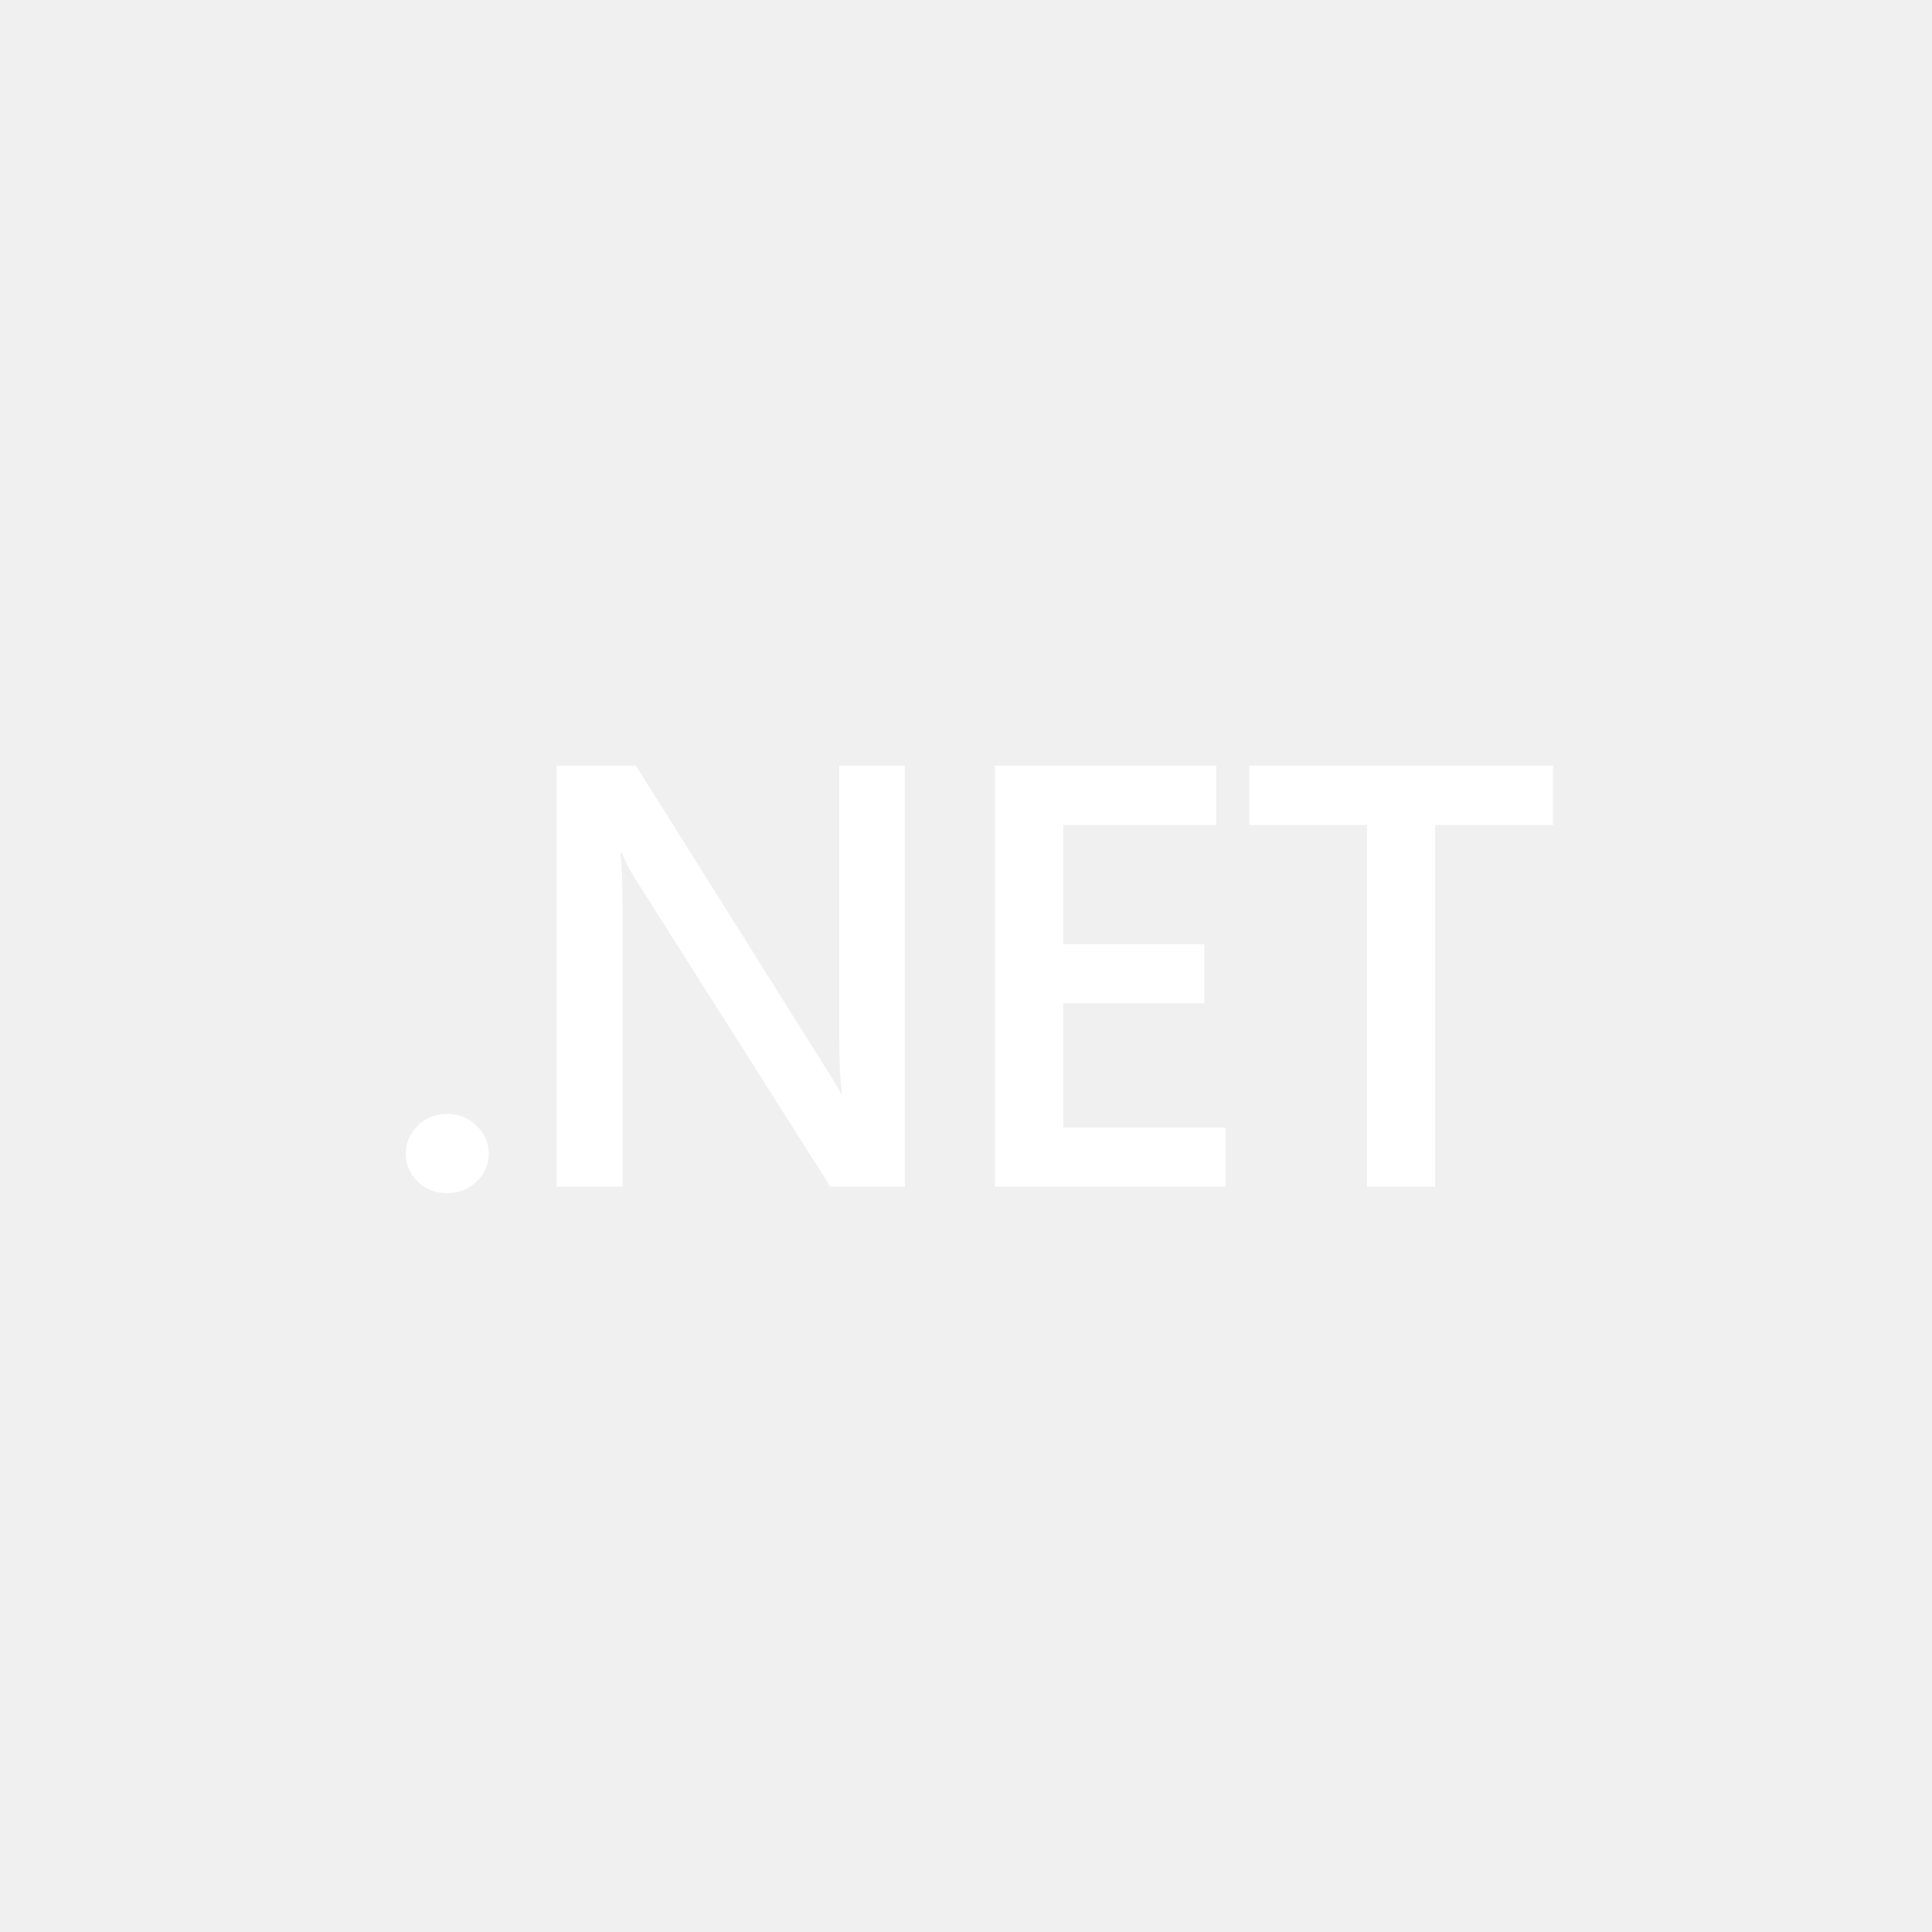
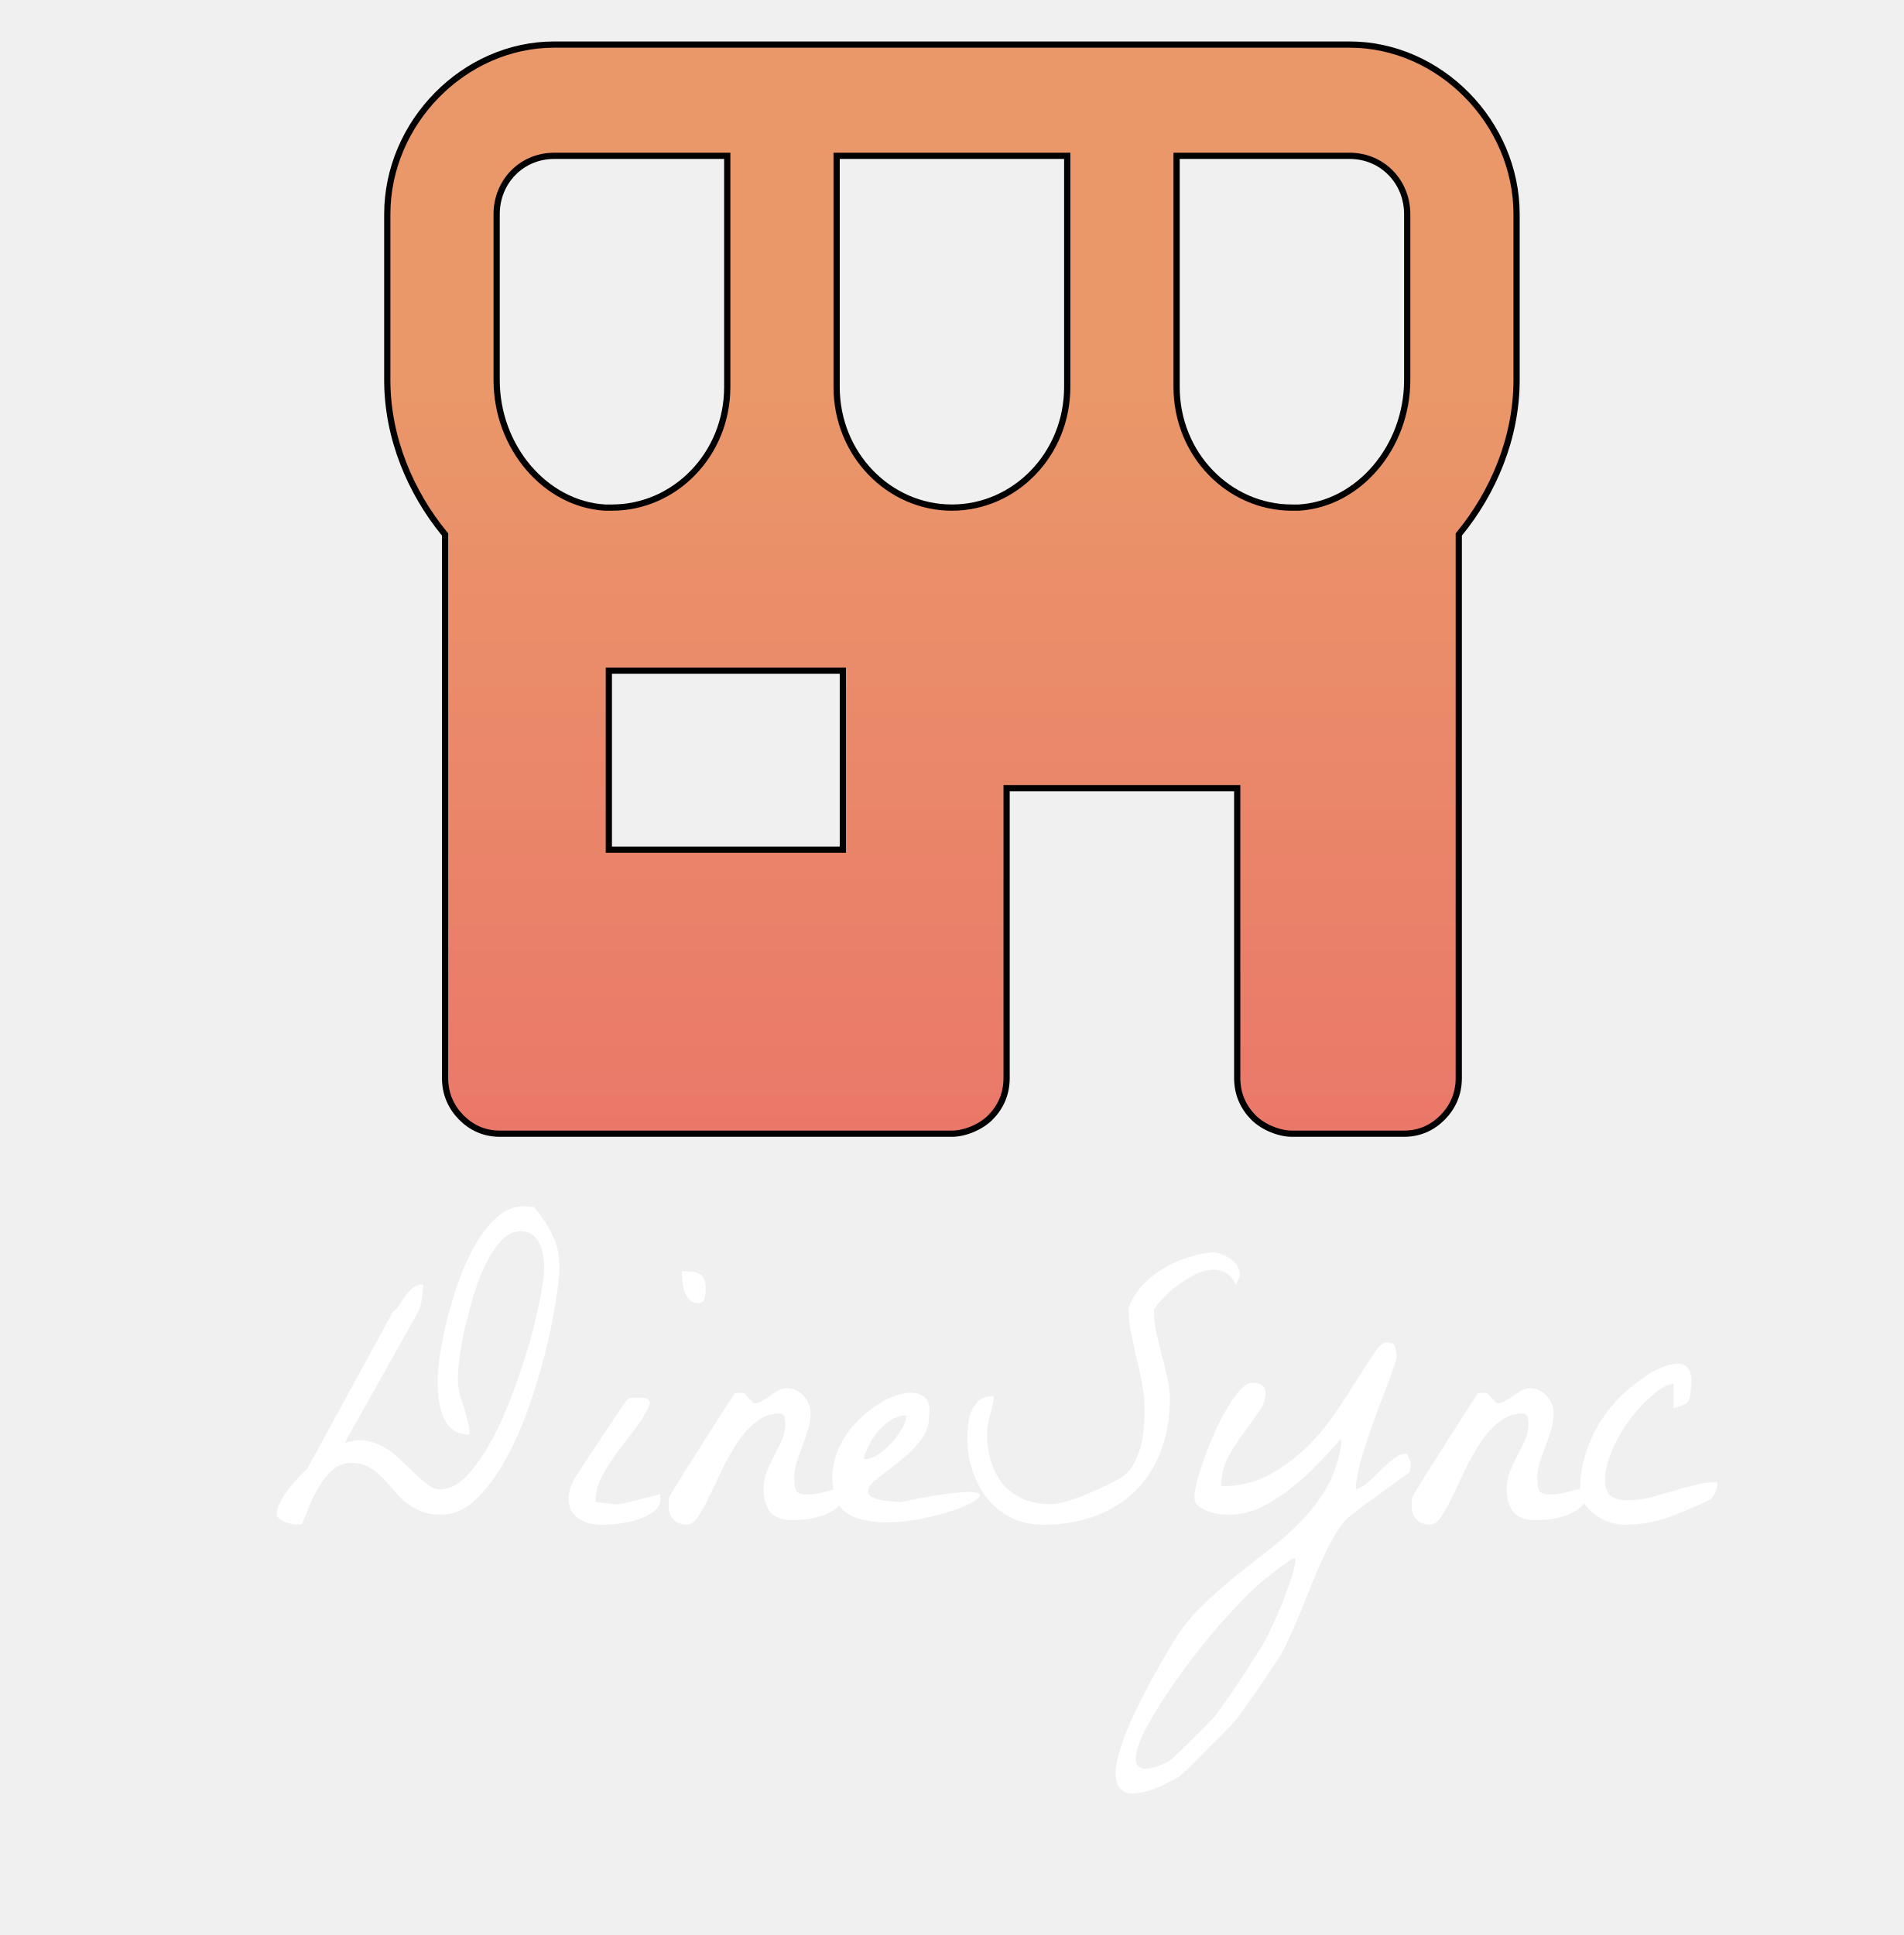
- <svg xmlns="http://www.w3.org/2000/svg" width="456" height="456" viewBox="0 0 456 456" version="1.1" xml:space="preserve" style="fill-rule:evenodd;clip-rule:evenodd;stroke-linejoin:round;stroke-miterlimit:2;">
-   <path d="m 105.5,281.609 c -2.703,0 -5.001,-0.9 -6.893,-2.702 -1.892,-1.848 -2.838,-4.042 -2.838,-6.582 0,-2.587 0.946,-4.804 2.838,-6.652 1.892,-1.848 4.19,-2.772 6.893,-2.772 2.748,0 5.068,0.924 6.96,2.772 1.937,1.848 2.906,4.064 2.906,6.652 0,2.54 -0.968,4.734 -2.906,6.582 -1.892,1.802 -4.212,2.702 -6.96,2.702 z" style="fill:#ffffff;fill-rule:nonzero;stroke-width:0.838" />
-   <path d="M 213.561,280.084 H 195.99 L 149.7,207.054 c -1.171,-1.848 -2.14,-3.765 -2.906,-5.751 h -0.406 c 0.361,2.125 0.541,6.675 0.541,13.65 v 65.132 h -15.543 v -99.36 h 18.719 l 44.737,71.298 c 1.892,2.957 3.109,4.989 3.649,6.098 h 0.27 c -0.45,-2.632 -0.676,-7.09 -0.676,-13.373 v -64.023 h 15.476 z" style="fill:#ffffff;fill-rule:nonzero;stroke-width:0.838" />
-   <path d="m 289.251,280.084 h -54.401 v -99.36 h 52.238 v 13.997 h -36.154 v 28.131 h 33.316 v 13.927 h -33.316 v 29.378 h 38.316 z" style="fill:#ffffff;fill-rule:nonzero;stroke-width:0.838" />
-   <path d="M 366.565,194.721 H 338.722 v 85.363 h -16.084 v -85.363 h -27.775 v -13.997 h 71.701 z" style="fill:#ffffff;fill-rule:nonzero;stroke-width:0.838" />
+ <svg xmlns="http://www.w3.org/2000/svg" width="306" height="311" viewBox="0 0 306 311" fill="none">
+   <g clip-path="url(#clip0_1_3)">
+     <path d="M71.536 86.08V85.902L71.422 85.763C66.019 79.174 62.246 70.397 62.246 61.089V34.432C62.246 19.706 74.598 7.164 89.068 7.164H216.932C231.402 7.164 243.754 19.706 243.754 34.432V61.089C243.754 70.397 239.981 79.174 234.578 85.763L234.464 85.902V86.08V173.271C234.464 175.904 233.432 178.003 231.876 179.585C230.319 181.167 228.258 182.212 225.675 182.212H207.643C205.591 182.212 202.987 181.155 201.442 179.585C199.886 178.003 198.854 175.904 198.854 173.271V127.177V126.677H198.354H162.289H161.789V127.177V173.271C161.789 175.904 160.757 178.003 159.201 179.585C157.656 181.155 155.052 182.212 153 182.212H80.325C77.742 182.212 75.681 181.167 74.124 179.585C72.568 178.003 71.536 175.904 71.536 173.271V86.08ZM208.736 81.582H208.751L208.766 81.581C218.364 81.007 226.175 71.858 226.175 61.089V34.432C226.175 29.165 222.134 25.046 216.932 25.046H189.611H189.111V25.546V62.2C189.111 73.01 197.514 81.582 207.643 81.582H208.736ZM134.968 25.046H134.468V25.546V62.2C134.468 73.01 142.871 81.582 153 81.582C163.129 81.582 171.532 73.01 171.532 62.2V25.546V25.046H171.032H134.968ZM116.889 25.546V25.046H116.389H89.068C83.866 25.046 79.825 29.165 79.825 34.432V61.089C79.825 71.858 87.636 81.007 97.234 81.581L97.249 81.582H97.264H98.357C108.486 81.582 116.889 73.01 116.889 62.2V25.546ZM134.968 136.562H135.468V136.062V108.295V107.795H134.968H98.357H97.857V108.295V136.062V136.562H98.357H134.968Z" fill="url(#paint0_linear_1_3)" stroke="black" />
+     <path d="M44.469 243.375C44.469 242.75 44.677 242.062 45.094 241.312C45.51 240.521 45.99 239.792 46.531 239.125C47.115 238.417 47.656 237.792 48.156 237.25C48.698 236.708 49.094 236.333 49.344 236.125L63.094 210.938C63.51 210.604 63.885 210.188 64.219 209.688C64.552 209.146 64.885 208.646 65.219 208.188C65.594 207.688 65.99 207.271 66.406 206.938C66.865 206.604 67.406 206.438 68.031 206.438C68.031 207.104 67.948 207.917 67.781 208.875C67.656 209.792 67.448 210.479 67.156 210.938L55.344 232C56.594 231.5 57.74 231.354 58.781 231.562C59.865 231.729 60.865 232.083 61.781 232.625C62.698 233.167 63.552 233.833 64.344 234.625C65.177 235.375 65.948 236.104 66.656 236.812C67.406 237.521 68.115 238.125 68.781 238.625C69.448 239.125 70.115 239.375 70.781 239.375C72.24 239.375 73.656 238.646 75.031 237.188C76.406 235.729 77.719 233.854 78.969 231.562C80.219 229.271 81.365 226.729 82.406 223.938C83.448 221.146 84.344 218.438 85.094 215.812C85.844 213.146 86.427 210.729 86.844 208.562C87.26 206.354 87.469 204.708 87.469 203.625C87.469 203.042 87.406 202.417 87.281 201.75C87.198 201.042 87.01 200.417 86.719 199.875C86.427 199.292 86.031 198.812 85.531 198.438C85.073 198.062 84.469 197.875 83.719 197.875C82.594 197.875 81.573 198.354 80.656 199.312C79.74 200.271 78.906 201.5 78.156 203C77.406 204.5 76.74 206.188 76.156 208.062C75.615 209.896 75.135 211.688 74.719 213.438C74.344 215.188 74.052 216.792 73.844 218.25C73.677 219.708 73.594 220.812 73.594 221.562C73.594 222.396 73.677 223.188 73.844 223.938C74.052 224.688 74.281 225.417 74.531 226.125C74.781 226.833 74.99 227.562 75.156 228.312C75.365 229.021 75.469 229.771 75.469 230.562C74.302 230.562 73.365 230.271 72.656 229.688C71.99 229.104 71.49 228.375 71.156 227.5C70.823 226.625 70.594 225.688 70.469 224.688C70.385 223.646 70.344 222.688 70.344 221.812C70.344 220.812 70.469 219.417 70.719 217.625C71.01 215.833 71.406 213.917 71.906 211.875C72.448 209.792 73.094 207.688 73.844 205.562C74.635 203.438 75.531 201.521 76.531 199.812C77.573 198.062 78.719 196.646 79.969 195.562C81.26 194.438 82.656 193.875 84.156 193.875C84.281 193.875 84.552 193.896 84.969 193.938C85.427 193.979 85.719 194 85.844 194C86.51 194.833 87.094 195.625 87.594 196.375C88.094 197.125 88.51 197.875 88.844 198.625C89.219 199.375 89.49 200.167 89.656 201C89.823 201.833 89.906 202.771 89.906 203.812C89.906 205.104 89.698 206.979 89.281 209.438C88.906 211.896 88.344 214.604 87.594 217.562C86.844 220.479 85.927 223.479 84.844 226.562C83.76 229.604 82.51 232.375 81.094 234.875C79.677 237.375 78.115 239.438 76.406 241.062C74.698 242.646 72.865 243.438 70.906 243.438C69.573 243.438 68.427 243.229 67.469 242.812C66.552 242.396 65.74 241.896 65.031 241.312C64.323 240.688 63.677 240.021 63.094 239.312C62.51 238.562 61.906 237.896 61.281 237.312C60.656 236.688 59.969 236.167 59.219 235.75C58.469 235.333 57.552 235.125 56.469 235.125C55.344 235.125 54.365 235.479 53.531 236.188C52.698 236.896 51.969 237.771 51.344 238.812C50.719 239.854 50.177 240.938 49.719 242.062C49.26 243.188 48.865 244.167 48.531 245C48.448 245 48.302 245 48.094 245C47.927 245.042 47.802 245.062 47.719 245.062C47.51 245.062 47.219 245.021 46.844 244.938C46.51 244.854 46.156 244.75 45.781 244.625C45.448 244.458 45.135 244.271 44.844 244.062C44.594 243.854 44.469 243.625 44.469 243.375ZM91.406 240.938C91.406 240.354 91.469 239.854 91.594 239.438C91.719 238.979 91.948 238.396 92.281 237.688C92.573 237.271 93.094 236.479 93.844 235.312C94.635 234.146 95.448 232.917 96.281 231.625C97.156 230.333 97.969 229.125 98.719 228C99.51 226.833 100.052 226.021 100.344 225.562C100.719 225.021 101.01 224.729 101.219 224.688C101.427 224.646 101.823 224.625 102.406 224.625C102.781 224.625 103.177 224.646 103.594 224.688C104.052 224.729 104.344 225.021 104.469 225.562C103.885 226.979 103.094 228.333 102.094 229.625C101.135 230.875 100.177 232.125 99.219 233.375C98.302 234.625 97.49 235.917 96.781 237.25C96.073 238.542 95.719 239.938 95.719 241.438C95.885 241.438 96.135 241.458 96.469 241.5C96.844 241.542 97.24 241.583 97.656 241.625C98.073 241.667 98.448 241.708 98.781 241.75C99.156 241.792 99.427 241.792 99.594 241.75C99.844 241.708 100.26 241.625 100.844 241.5C101.469 241.333 102.115 241.167 102.781 241C103.49 240.833 104.156 240.667 104.781 240.5C105.406 240.333 105.844 240.208 106.094 240.125C106.094 240.208 106.094 240.354 106.094 240.562C106.135 240.729 106.156 240.854 106.156 240.938C106.156 241.771 105.76 242.458 104.969 243C104.219 243.542 103.323 243.979 102.281 244.312C101.281 244.604 100.24 244.812 99.156 244.938C98.115 245.021 97.302 245.062 96.719 245.062C96.094 245.062 95.448 245 94.781 244.875C94.156 244.708 93.594 244.458 93.094 244.125C92.594 243.792 92.177 243.375 91.844 242.875C91.552 242.333 91.406 241.688 91.406 240.938ZM109.594 204.312C110.135 204.312 110.635 204.333 111.094 204.375C111.552 204.417 111.948 204.521 112.281 204.688C112.615 204.854 112.885 205.104 113.094 205.438C113.302 205.771 113.406 206.229 113.406 206.812C113.406 207.062 113.406 207.333 113.406 207.625C113.406 207.917 113.365 208.208 113.281 208.5C113.24 208.75 113.135 208.979 112.969 209.188C112.802 209.354 112.531 209.438 112.156 209.438C111.573 209.438 111.094 209.229 110.719 208.812C110.385 208.396 110.135 207.917 109.969 207.375C109.802 206.792 109.698 206.208 109.656 205.625C109.615 205.042 109.594 204.604 109.594 204.312ZM107.469 242.188C107.469 241.812 107.469 241.521 107.469 241.312C107.469 241.104 107.49 240.917 107.531 240.75C107.615 240.542 107.719 240.333 107.844 240.125C107.969 239.917 108.135 239.646 108.344 239.312C108.677 238.729 109.302 237.708 110.219 236.25C111.135 234.792 112.115 233.25 113.156 231.625C114.198 230 115.177 228.458 116.094 227C117.052 225.542 117.719 224.521 118.094 223.938C118.135 223.896 118.24 223.875 118.406 223.875C118.615 223.875 118.76 223.875 118.844 223.875C118.927 223.875 119.073 223.875 119.281 223.875C119.49 223.875 119.615 223.896 119.656 223.938C119.698 223.979 119.781 224.083 119.906 224.25C120.073 224.417 120.24 224.604 120.406 224.812C120.615 224.979 120.781 225.146 120.906 225.312C121.073 225.479 121.198 225.562 121.281 225.562C121.656 225.562 122.052 225.438 122.469 225.188C122.885 224.938 123.302 224.667 123.719 224.375C124.177 224.042 124.635 223.75 125.094 223.5C125.552 223.25 126.031 223.125 126.531 223.125C127.073 223.125 127.573 223.25 128.031 223.5C128.49 223.75 128.885 224.062 129.219 224.438C129.552 224.812 129.802 225.229 129.969 225.688C130.177 226.146 130.281 226.604 130.281 227.062C130.281 228.021 130.135 228.938 129.844 229.812C129.594 230.688 129.302 231.562 128.969 232.438C128.635 233.271 128.323 234.125 128.031 235C127.781 235.833 127.656 236.708 127.656 237.625C127.656 238.542 127.76 239.208 127.969 239.625C128.177 240 128.76 240.188 129.719 240.188C130.844 240.188 131.906 240.021 132.906 239.688C133.948 239.354 135.01 239.188 136.094 239.188C136.094 240.188 135.781 241.021 135.156 241.688C134.573 242.354 133.823 242.896 132.906 243.312C132.031 243.688 131.073 243.958 130.031 244.125C129.031 244.25 128.115 244.312 127.281 244.312C125.698 244.312 124.531 243.875 123.781 243C123.073 242.083 122.719 240.875 122.719 239.375C122.719 238.375 122.885 237.438 123.219 236.562C123.594 235.688 123.99 234.833 124.406 234C124.865 233.167 125.281 232.333 125.656 231.5C126.031 230.667 126.219 229.771 126.219 228.812C126.219 228.562 126.177 228.229 126.094 227.812C126.01 227.396 125.74 227.188 125.281 227.188C123.906 227.188 122.656 227.625 121.531 228.5C120.448 229.375 119.448 230.479 118.531 231.812C117.656 233.146 116.844 234.583 116.094 236.125C115.385 237.667 114.698 239.104 114.031 240.438C113.406 241.771 112.802 242.875 112.219 243.75C111.635 244.625 111.031 245.062 110.406 245.062C109.531 245.062 108.823 244.792 108.281 244.25C107.74 243.708 107.469 243.021 107.469 242.188ZM134.719 241.75C134.01 240.167 133.698 238.625 133.781 237.125C133.865 235.583 134.198 234.146 134.781 232.812C135.406 231.438 136.198 230.208 137.156 229.125C138.156 228 139.219 227.042 140.344 226.25C141.469 225.417 142.594 224.792 143.719 224.375C144.885 223.958 145.906 223.792 146.781 223.875C147.656 223.917 148.344 224.229 148.844 224.812C149.344 225.396 149.51 226.292 149.344 227.5C149.344 229.125 148.823 230.542 147.781 231.75C146.781 232.958 145.656 234.042 144.406 235C143.198 235.958 142.073 236.833 141.031 237.625C140.031 238.375 139.531 239.083 139.531 239.75C139.531 240.125 139.74 240.417 140.156 240.625C140.615 240.833 141.135 241 141.719 241.125C142.302 241.208 142.885 241.271 143.469 241.312C144.052 241.354 144.469 241.396 144.719 241.438C148.635 240.604 151.573 240.104 153.531 239.938C155.49 239.729 156.719 239.75 157.219 240C157.719 240.208 157.615 240.562 156.906 241.062C156.24 241.521 155.198 242.021 153.781 242.562C152.365 243.062 150.719 243.521 148.844 243.938C146.969 244.354 145.115 244.604 143.281 244.688C141.448 244.729 139.74 244.542 138.156 244.125C136.615 243.708 135.469 242.917 134.719 241.75ZM145.656 227.5C144.823 227.5 144.031 227.729 143.281 228.188C142.531 228.646 141.844 229.229 141.219 229.938C140.635 230.604 140.135 231.354 139.719 232.188C139.302 232.979 138.99 233.729 138.781 234.438C138.865 234.479 138.927 234.5 138.969 234.5H139.156C139.74 234.5 140.406 234.25 141.156 233.75C141.906 233.25 142.615 232.646 143.281 231.938C143.948 231.188 144.51 230.417 144.969 229.625C145.427 228.833 145.656 228.125 145.656 227.5ZM155.469 231.188C155.469 230.521 155.51 229.792 155.594 229C155.677 228.167 155.865 227.417 156.156 226.75C156.448 226.083 156.865 225.521 157.406 225.062C157.99 224.604 158.76 224.375 159.719 224.375C159.719 224.917 159.656 225.417 159.531 225.875C159.448 226.333 159.323 226.792 159.156 227.25C159.031 227.708 158.906 228.208 158.781 228.75C158.698 229.25 158.656 229.812 158.656 230.438C158.656 232.021 158.865 233.5 159.281 234.875C159.698 236.25 160.323 237.458 161.156 238.5C162.031 239.5 163.094 240.292 164.344 240.875C165.635 241.458 167.156 241.75 168.906 241.75C169.656 241.75 170.573 241.583 171.656 241.25C172.74 240.917 173.823 240.521 174.906 240.062C175.99 239.604 176.99 239.146 177.906 238.688C178.823 238.229 179.469 237.896 179.844 237.688C180.76 237.188 181.49 236.5 182.031 235.625C182.573 234.708 182.99 233.729 183.281 232.688C183.573 231.604 183.76 230.521 183.844 229.438C183.927 228.312 183.969 227.312 183.969 226.438C183.969 225.021 183.823 223.646 183.531 222.312C183.281 220.938 182.99 219.583 182.656 218.25C182.365 216.917 182.073 215.583 181.781 214.25C181.531 212.917 181.406 211.562 181.406 210.188C181.865 208.896 182.573 207.729 183.531 206.688C184.531 205.604 185.656 204.688 186.906 203.938C188.198 203.146 189.573 202.521 191.031 202.062C192.49 201.604 193.906 201.333 195.281 201.25C196.406 201.542 197.26 201.917 197.844 202.375C198.427 202.792 198.823 203.25 199.031 203.75C199.281 204.25 199.344 204.729 199.219 205.188C199.094 205.646 198.885 206.062 198.594 206.438C198.135 205.438 197.531 204.771 196.781 204.438C196.073 204.104 195.26 204 194.344 204.125C193.469 204.25 192.573 204.562 191.656 205.062C190.74 205.562 189.865 206.125 189.031 206.75C188.198 207.375 187.469 208.042 186.844 208.75C186.219 209.417 185.76 210 185.469 210.5C185.469 211.75 185.594 212.979 185.844 214.188C186.135 215.354 186.427 216.542 186.719 217.75C187.052 218.917 187.344 220.104 187.594 221.312C187.885 222.479 188.031 223.688 188.031 224.938C188.031 227.938 187.552 230.688 186.594 233.188C185.677 235.646 184.323 237.771 182.531 239.562C180.781 241.312 178.635 242.667 176.094 243.625C173.594 244.583 170.781 245.062 167.656 245.062C165.698 245.062 163.948 244.667 162.406 243.875C160.906 243.083 159.635 242.042 158.594 240.75C157.594 239.417 156.823 237.917 156.281 236.25C155.74 234.583 155.469 232.896 155.469 231.188ZM188.594 263.875C189.927 261.708 191.469 259.771 193.219 258.062C194.969 256.396 196.76 254.812 198.594 253.312C200.469 251.812 202.323 250.354 204.156 248.938C205.99 247.521 207.677 246 209.219 244.375C210.802 242.75 212.156 240.958 213.281 239C214.406 237 215.177 234.688 215.594 232.062C215.594 231.979 215.573 231.854 215.531 231.688C215.531 231.479 215.531 231.333 215.531 231.25C214.573 232.375 213.406 233.646 212.031 235.062C210.698 236.479 209.24 237.812 207.656 239.062C206.115 240.312 204.49 241.354 202.781 242.188C201.073 243.021 199.406 243.438 197.781 243.438C197.365 243.438 196.823 243.417 196.156 243.375C195.531 243.292 194.906 243.146 194.281 242.938C193.656 242.729 193.115 242.438 192.656 242.062C192.198 241.688 191.969 241.188 191.969 240.562C191.969 240.021 192.115 239.188 192.406 238.062C192.698 236.938 193.094 235.688 193.594 234.312C194.094 232.938 194.656 231.542 195.281 230.125C195.906 228.708 196.573 227.417 197.281 226.25C197.99 225.083 198.677 224.125 199.344 223.375C200.052 222.625 200.698 222.25 201.281 222.25C201.865 222.25 202.365 222.375 202.781 222.625C203.198 222.875 203.406 223.292 203.406 223.875C203.406 224.917 203.031 225.958 202.281 227C201.531 228.042 200.719 229.167 199.844 230.375C198.969 231.542 198.156 232.812 197.406 234.188C196.656 235.562 196.281 237.125 196.281 238.875C199.031 238.875 201.51 238.312 203.719 237.188C205.927 236.021 207.927 234.583 209.719 232.875C211.51 231.167 213.094 229.312 214.469 227.312C215.844 225.312 217.052 223.458 218.094 221.75C219.177 220.042 220.094 218.625 220.844 217.5C221.635 216.333 222.302 215.75 222.844 215.75C223.635 215.75 224.094 216 224.219 216.5C224.385 216.958 224.469 217.542 224.469 218.25C224.094 219.542 223.573 221.062 222.906 222.812C222.24 224.521 221.552 226.333 220.844 228.25C220.177 230.125 219.552 232 218.969 233.875C218.427 235.75 218.073 237.458 217.906 239C217.906 239.042 217.906 239.104 217.906 239.188C217.948 239.271 217.969 239.333 217.969 239.375C218.719 239.125 219.427 238.688 220.094 238.062C220.76 237.438 221.406 236.812 222.031 236.188C222.698 235.521 223.365 234.938 224.031 234.438C224.698 233.896 225.385 233.625 226.094 233.625C226.135 233.625 226.281 233.917 226.531 234.5C226.823 235.083 226.823 235.792 226.531 236.625C226.156 236.917 225.469 237.417 224.469 238.125C223.51 238.833 222.49 239.583 221.406 240.375C220.323 241.125 219.302 241.875 218.344 242.625C217.385 243.333 216.719 243.875 216.344 244.25C215.76 244.833 215.156 245.667 214.531 246.75C213.906 247.833 213.281 249.042 212.656 250.375C212.031 251.75 211.406 253.188 210.781 254.688C210.198 256.188 209.615 257.646 209.031 259.062C208.448 260.521 207.865 261.854 207.281 263.062C206.74 264.312 206.24 265.333 205.781 266.125C205.573 266.458 205.135 267.104 204.469 268.062C203.844 269.062 203.135 270.125 202.344 271.25C201.594 272.375 200.844 273.438 200.094 274.438C199.385 275.479 198.844 276.208 198.469 276.625C198.302 276.833 197.844 277.312 197.094 278.062C196.344 278.854 195.49 279.708 194.531 280.625C193.615 281.583 192.698 282.521 191.781 283.438C190.823 284.354 190.094 285.042 189.594 285.5C189.094 285.792 188.427 286.146 187.594 286.562C186.76 287.021 185.906 287.396 185.031 287.688C184.115 287.979 183.24 288.167 182.406 288.25C181.531 288.333 180.823 288.146 180.281 287.688C179.74 287.271 179.427 286.542 179.344 285.5C179.219 284.5 179.448 283.062 180.031 281.188C180.573 279.354 181.531 277.021 182.906 274.188C184.281 271.354 186.177 267.917 188.594 263.875ZM208.219 250.438C208.135 250.438 207.99 250.458 207.781 250.5C207.615 250.583 207.49 250.646 207.406 250.688C207.323 250.771 207.135 250.917 206.844 251.125C206.552 251.333 206.219 251.562 205.844 251.812C205.51 252.062 205.177 252.312 204.844 252.562C204.552 252.812 204.344 253 204.219 253.125C203.052 253.958 201.719 255.125 200.219 256.625C198.719 258.167 197.156 259.854 195.531 261.688C193.948 263.562 192.385 265.521 190.844 267.562C189.302 269.646 187.927 271.625 186.719 273.5C185.469 275.417 184.469 277.167 183.719 278.75C182.969 280.333 182.573 281.604 182.531 282.562C182.49 283.521 182.885 284.083 183.719 284.25C184.552 284.417 185.969 284.021 187.969 283.062C188.385 282.688 188.99 282.125 189.781 281.375C190.531 280.667 191.281 279.917 192.031 279.125C192.823 278.375 193.531 277.667 194.156 277C194.781 276.375 195.156 275.979 195.281 275.812C195.49 275.521 195.823 275.062 196.281 274.438C196.74 273.812 197.24 273.104 197.781 272.312C198.323 271.521 198.885 270.688 199.469 269.812C200.052 268.938 200.594 268.083 201.094 267.25C201.635 266.458 202.094 265.75 202.469 265.125C202.885 264.5 203.177 264.021 203.344 263.688C203.719 263.021 204.177 262.062 204.719 260.812C205.302 259.604 205.844 258.333 206.344 257C206.844 255.708 207.281 254.458 207.656 253.25C208.031 252.042 208.219 251.104 208.219 250.438ZM226.906 242.188C226.906 241.812 226.906 241.521 226.906 241.312C226.906 241.104 226.927 240.917 226.969 240.75C227.052 240.542 227.156 240.333 227.281 240.125C227.406 239.917 227.573 239.646 227.781 239.312C228.115 238.729 228.74 237.708 229.656 236.25C230.573 234.792 231.552 233.25 232.594 231.625C233.635 230 234.615 228.458 235.531 227C236.49 225.542 237.156 224.521 237.531 223.938C237.573 223.896 237.677 223.875 237.844 223.875C238.052 223.875 238.198 223.875 238.281 223.875C238.365 223.875 238.51 223.875 238.719 223.875C238.927 223.875 239.052 223.896 239.094 223.938C239.135 223.979 239.219 224.083 239.344 224.25C239.51 224.417 239.677 224.604 239.844 224.812C240.052 224.979 240.219 225.146 240.344 225.312C240.51 225.479 240.635 225.562 240.719 225.562C241.094 225.562 241.49 225.438 241.906 225.188C242.323 224.938 242.74 224.667 243.156 224.375C243.615 224.042 244.073 223.75 244.531 223.5C244.99 223.25 245.469 223.125 245.969 223.125C246.51 223.125 247.01 223.25 247.469 223.5C247.927 223.75 248.323 224.062 248.656 224.438C248.99 224.812 249.24 225.229 249.406 225.688C249.615 226.146 249.719 226.604 249.719 227.062C249.719 228.021 249.573 228.938 249.281 229.812C249.031 230.688 248.74 231.562 248.406 232.438C248.073 233.271 247.76 234.125 247.469 235C247.219 235.833 247.094 236.708 247.094 237.625C247.094 238.542 247.198 239.208 247.406 239.625C247.615 240 248.198 240.188 249.156 240.188C250.281 240.188 251.344 240.021 252.344 239.688C253.385 239.354 254.448 239.188 255.531 239.188C255.531 240.188 255.219 241.021 254.594 241.688C254.01 242.354 253.26 242.896 252.344 243.312C251.469 243.688 250.51 243.958 249.469 244.125C248.469 244.25 247.552 244.312 246.719 244.312C245.135 244.312 243.969 243.875 243.219 243C242.51 242.083 242.156 240.875 242.156 239.375C242.156 238.375 242.323 237.438 242.656 236.562C243.031 235.688 243.427 234.833 243.844 234C244.302 233.167 244.719 232.333 245.094 231.5C245.469 230.667 245.656 229.771 245.656 228.812C245.656 228.562 245.615 228.229 245.531 227.812C245.448 227.396 245.177 227.188 244.719 227.188C243.344 227.188 242.094 227.625 240.969 228.5C239.885 229.375 238.885 230.479 237.969 231.812C237.094 233.146 236.281 234.583 235.531 236.125C234.823 237.667 234.135 239.104 233.469 240.438C232.844 241.771 232.24 242.875 231.656 243.75C231.073 244.625 230.469 245.062 229.844 245.062C228.969 245.062 228.26 244.792 227.719 244.25C227.177 243.708 226.906 243.021 226.906 242.188ZM268.969 222.375C268.01 222.5 266.906 223.104 265.656 224.188C264.406 225.229 263.198 226.521 262.031 228.062C260.906 229.562 259.948 231.208 259.156 233C258.365 234.75 257.969 236.375 257.969 237.875C257.969 239.083 258.281 239.938 258.906 240.438C259.531 240.896 260.427 241.125 261.594 241.125C262.844 241.125 264.052 240.979 265.219 240.688C266.427 240.354 267.615 240.021 268.781 239.688C269.99 239.312 271.177 238.979 272.344 238.688C273.552 238.354 274.781 238.188 276.031 238.188C276.031 238.771 275.948 239.271 275.781 239.688C275.615 240.062 275.365 240.479 275.031 240.938C272.865 241.979 270.635 242.938 268.344 243.812C266.052 244.646 263.656 245.062 261.156 245.062C260.406 245.062 259.615 244.938 258.781 244.688C257.948 244.396 257.177 244 256.469 243.5C255.76 243 255.156 242.396 254.656 241.688C254.198 240.979 253.969 240.188 253.969 239.312C253.969 237.438 254.24 235.625 254.781 233.875C255.323 232.083 256.073 230.396 257.031 228.812C257.99 227.229 259.135 225.771 260.469 224.438C261.844 223.104 263.323 221.938 264.906 220.938V220.875C265.531 220.5 266.24 220.146 267.031 219.812C267.865 219.438 268.635 219.229 269.344 219.188C270.052 219.104 270.635 219.271 271.094 219.688C271.594 220.062 271.844 220.792 271.844 221.875C271.844 222.375 271.802 223.042 271.719 223.875C271.635 224.667 271.406 225.229 271.031 225.562C270.698 225.771 270.26 225.958 269.719 226.125C269.469 226.208 269.219 226.271 268.969 226.312V222.375Z" fill="white" />
+   </g>
+   <defs>
+     <linearGradient id="paint0_linear_1_3" x1="153" y1="62.939" x2="153" y2="238.804" gradientUnits="userSpaceOnUse">
+       <stop stop-color="#EA9769" />
+       <stop offset="1" stop-color="#EA6969" />
+     </linearGradient>
+     <clipPath id="clip0_1_3">
+       <rect width="306" height="311" fill="white" />
+     </clipPath>
+   </defs>
</svg>
